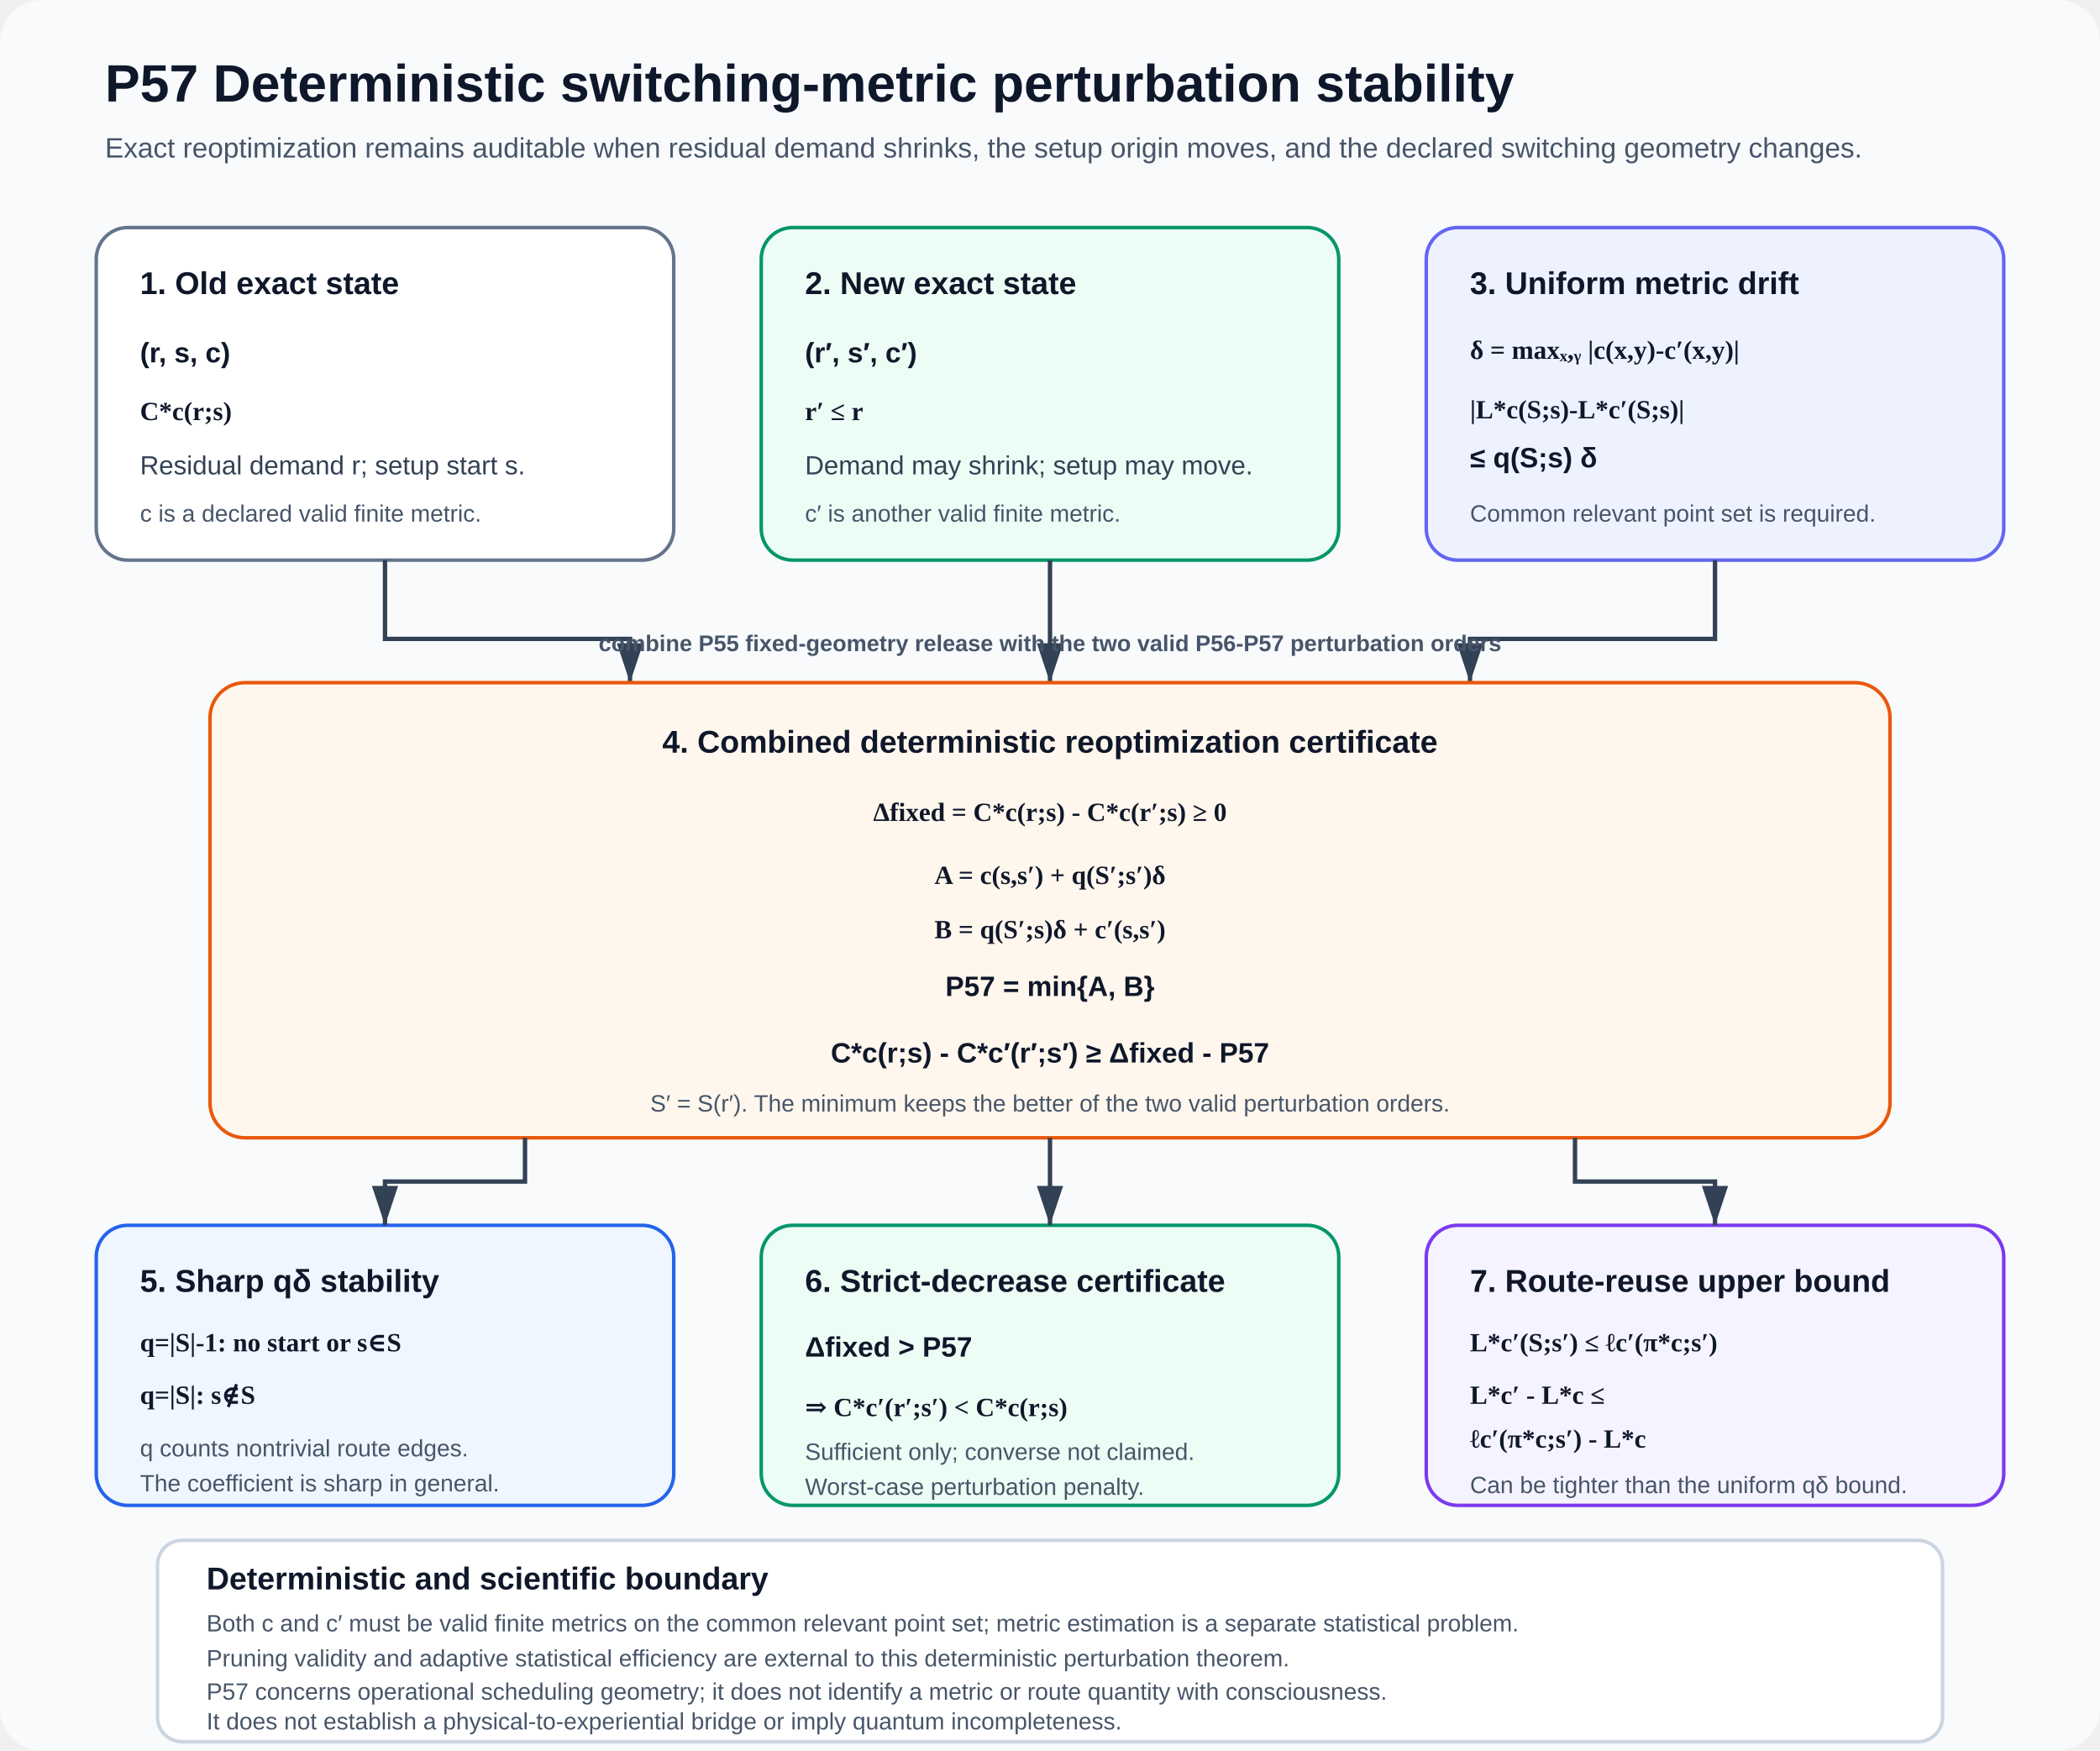
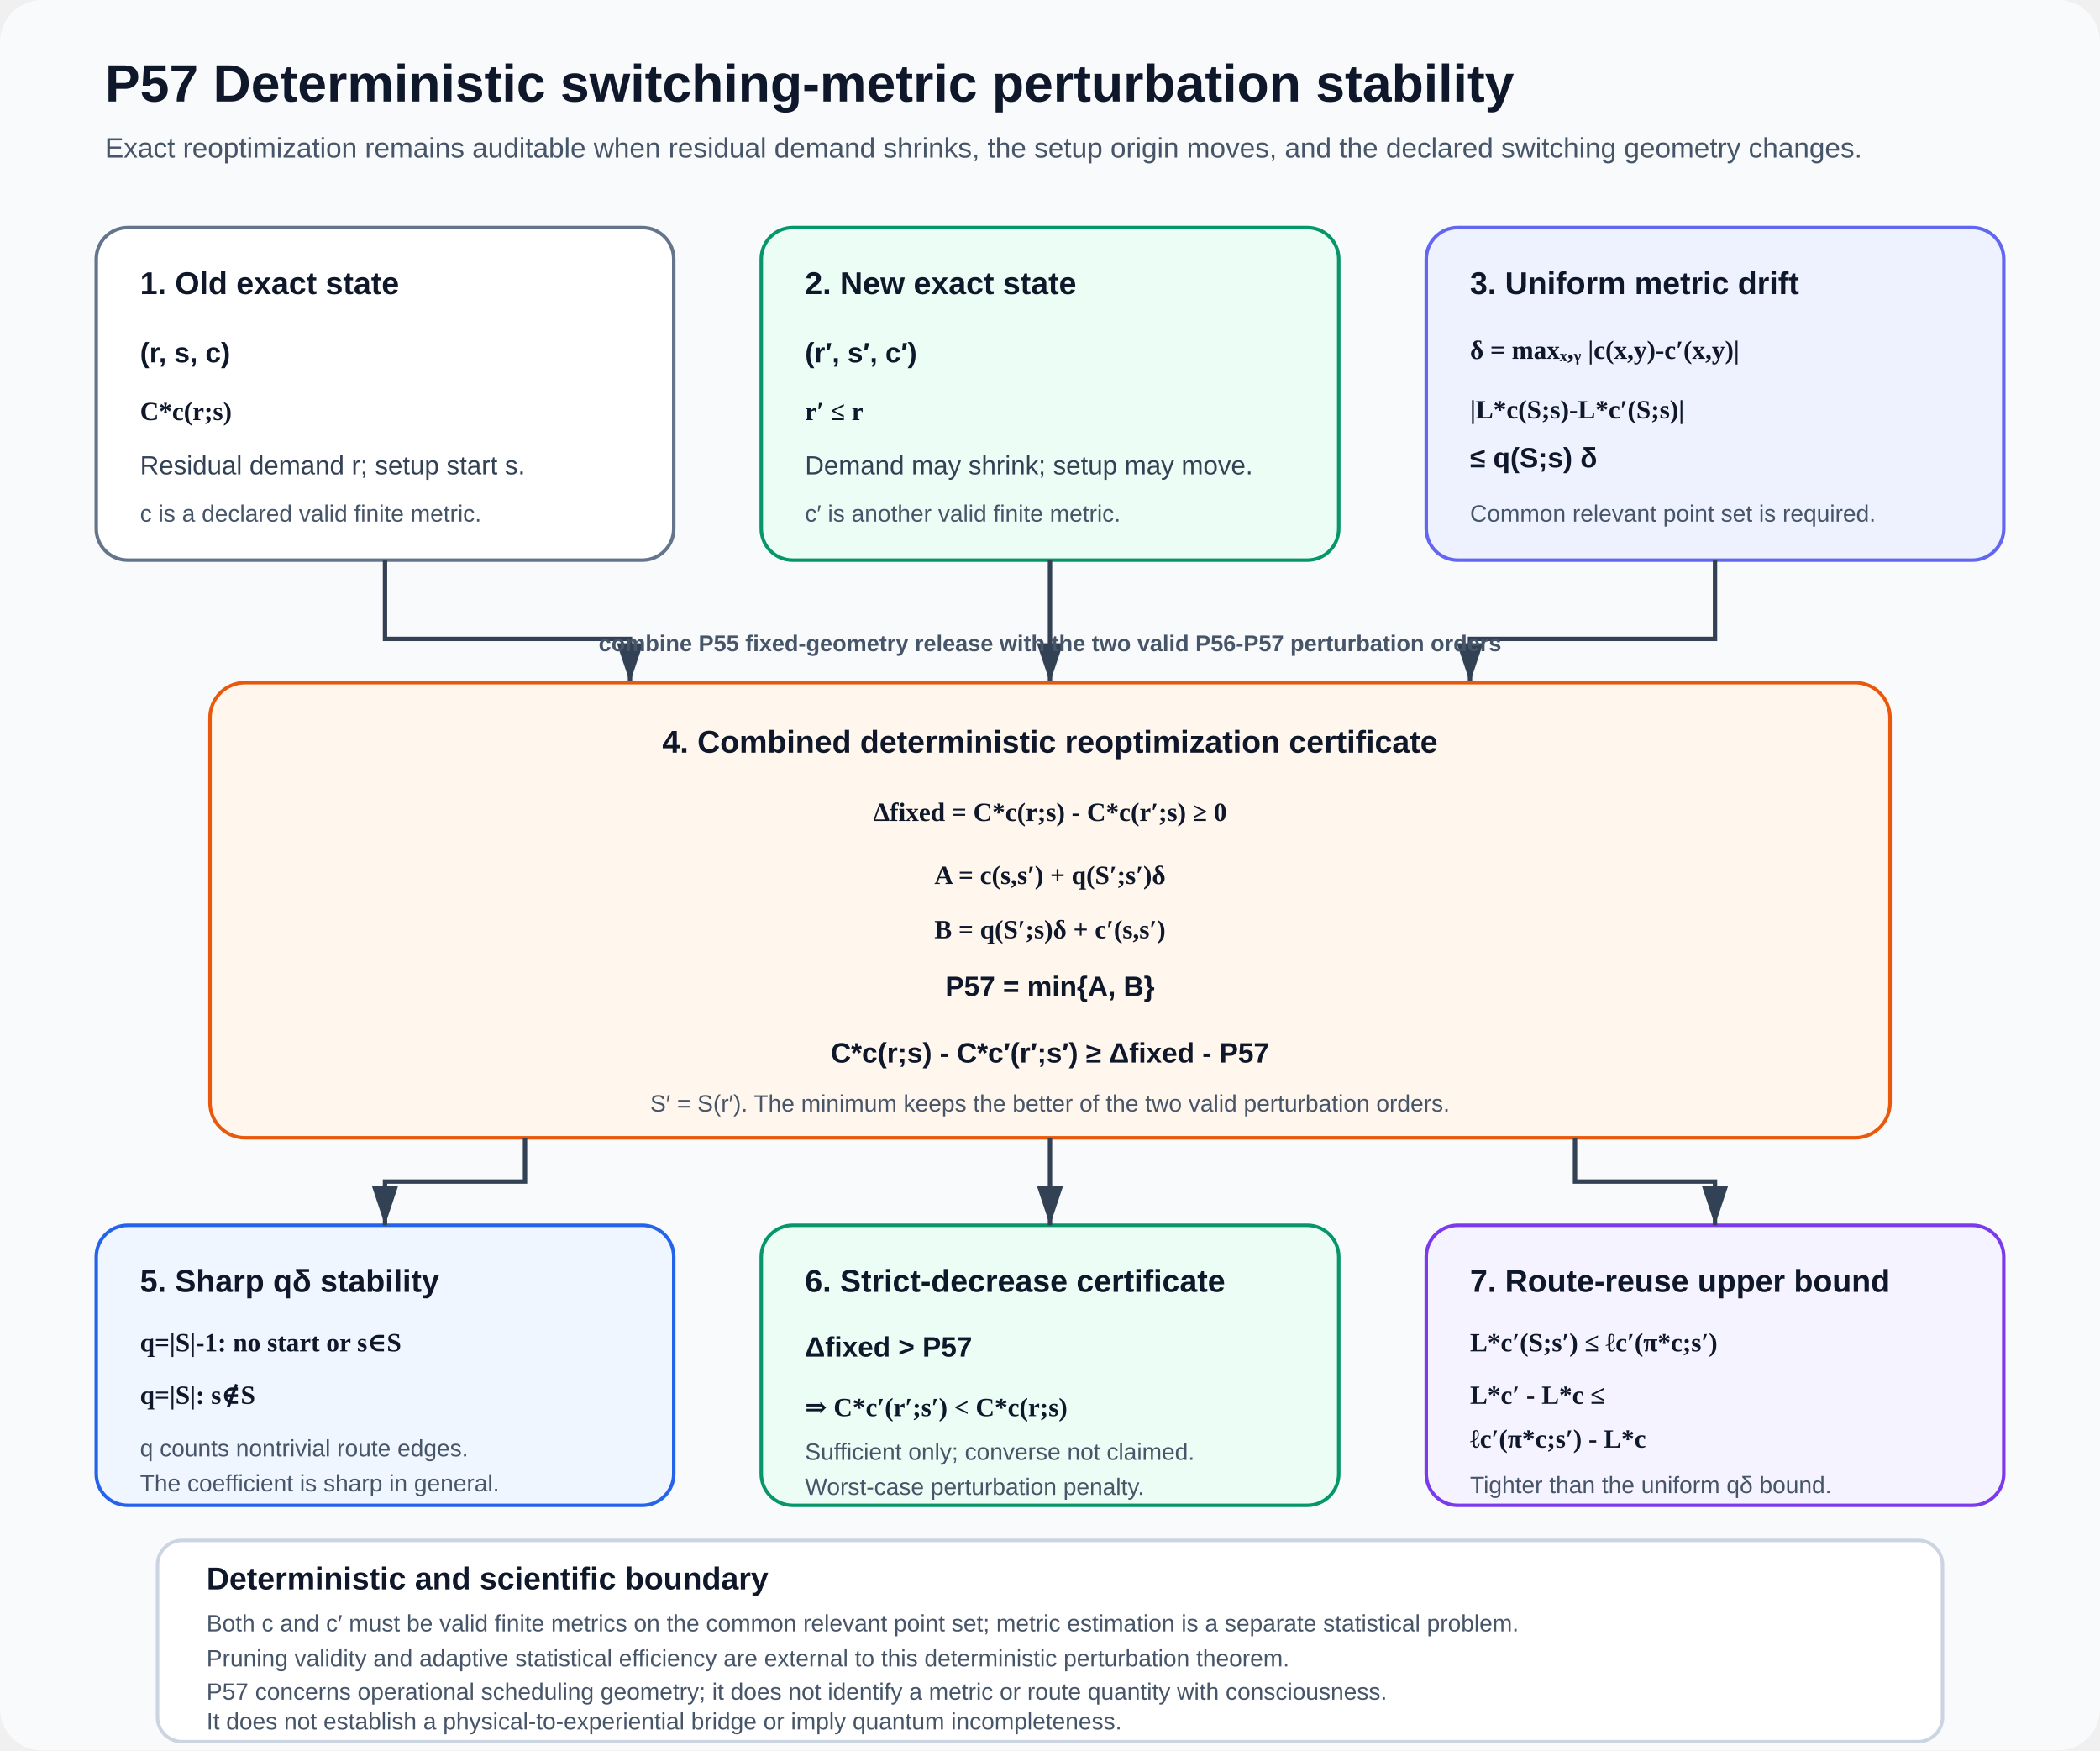
<svg xmlns="http://www.w3.org/2000/svg" width="1200" height="1000" viewBox="0 0 1200 1000" role="img" aria-labelledby="title desc">
  <defs>
    <marker id="arrow" markerWidth="10" markerHeight="10" refX="9" refY="3" orient="auto" markerUnits="strokeWidth">
      <path d="M0,0 L0,6 L9,3 z" fill="#334155" />
    </marker>
    <style>
      .title{font:700 30px Arial,sans-serif;fill:#0f172a}
      .subtitle{font:400 16px Arial,sans-serif;fill:#475569}
      .head{font:700 18px Arial,sans-serif;fill:#0f172a}
      .copy{font:400 15px Arial,sans-serif;fill:#334155}
      .small{font:400 13.5px Arial,sans-serif;fill:#475569}
      .eq{font:600 15px Georgia,'Times New Roman',serif;fill:#0f172a}
      .strong{font:700 16px Arial,sans-serif;fill:#0f172a}
      .route{font:700 13px Arial,sans-serif;fill:#475569}
      .arrow{stroke:#334155;stroke-width:2.5;fill:none;marker-end:url(#arrow)}
    </style>
  </defs>
  <rect width="1200" height="1000" rx="24" fill="#f8fafc" />
  <text x="60" y="58" class="title">P57  Deterministic switching-metric perturbation stability</text>
  <text x="60" y="90" class="subtitle">Exact reoptimization remains auditable when residual demand shrinks, the setup origin moves, and the declared switching geometry changes.</text>
  <g id="block-old" data-x="55" data-y="130" data-w="330" data-h="190">
    <rect x="55" y="130" width="330" height="190" rx="18" fill="#ffffff" stroke="#64748b" stroke-width="2" />
    <text x="80" y="168" class="head">1. Old exact state</text>
    <text x="80" y="207" class="strong">(r, s, c)</text>
    <text x="80" y="240" class="eq">C*c(r;s)</text>
    <text x="80" y="271" class="copy">Residual demand r; setup start s.</text>
    <text x="80" y="298" class="small">c is a declared valid finite metric.</text>
  </g>
  <g id="block-new" data-x="435" data-y="130" data-w="330" data-h="190">
    <rect x="435" y="130" width="330" height="190" rx="18" fill="#ecfdf5" stroke="#059669" stroke-width="2" />
    <text x="460" y="168" class="head">2. New exact state</text>
    <text x="460" y="207" class="strong">(r′, s′, c′)</text>
    <text x="460" y="240" class="eq">r′ ≤ r</text>
    <text x="460" y="271" class="copy">Demand may shrink; setup may move.</text>
    <text x="460" y="298" class="small">c′ is another valid finite metric.</text>
  </g>
  <g id="block-metric" data-x="815" data-y="130" data-w="330" data-h="190">
    <rect x="815" y="130" width="330" height="190" rx="18" fill="#eef2ff" stroke="#6366f1" stroke-width="2" />
    <text x="840" y="168" class="head">3. Uniform metric drift</text>
    <text x="840" y="205" class="eq">δ = maxₓ,ᵧ |c(x,y)-c′(x,y)|</text>
    <text x="840" y="239" class="eq">|L*c(S;s)-L*c′(S;s)|</text>
    <text x="840" y="267" class="strong">≤ q(S;s) δ</text>
    <text x="840" y="298" class="small">Common relevant point set is required.</text>
  </g>
  <path id="arrow-1" class="arrow" d="M220 320 V365 H360 V390" data-source="block-old" data-target="block-combined" />
  <path id="arrow-2" class="arrow" d="M600 320 V390" data-source="block-new" data-target="block-combined" />
  <path id="arrow-3" class="arrow" d="M980 320 V365 H840 V390" data-source="block-metric" data-target="block-combined" />
  <text x="600" y="372" class="route" text-anchor="middle">combine P55 fixed-geometry release with the two valid P56-P57 perturbation orders</text>
  <g id="block-combined" data-x="120" data-y="390" data-w="960" data-h="260">
    <rect x="120" y="390" width="960" height="260" rx="20" fill="#fff7ed" stroke="#ea580c" stroke-width="2" />
    <text x="600" y="430" text-anchor="middle" class="head">4. Combined deterministic reoptimization certificate</text>
    <text x="600" y="469" text-anchor="middle" class="eq">Δfixed = C*c(r;s) - C*c(r′;s) ≥ 0</text>
    <text x="600" y="505" text-anchor="middle" class="eq">A = c(s,s′) + q(S′;s′)δ</text>
    <text x="600" y="536" text-anchor="middle" class="eq">B = q(S′;s)δ + c′(s,s′)</text>
    <text x="600" y="569" text-anchor="middle" class="strong">P57 = min{A, B}</text>
    <text x="600" y="607" text-anchor="middle" class="strong">C*c(r;s) - C*c′(r′;s′) ≥ Δfixed - P57</text>
    <text x="600" y="635" text-anchor="middle" class="small">S′ = S(r′). The minimum keeps the better of the two valid perturbation orders.</text>
  </g>
  <g id="block-q" data-x="55" data-y="700" data-w="330" data-h="160">
    <rect x="55" y="700" width="330" height="160" rx="18" fill="#eff6ff" stroke="#2563eb" stroke-width="2" />
    <text x="80" y="738" class="head">5. Sharp qδ stability</text>
    <text x="80" y="772" class="eq">q=|S|-1: no start or s∈S</text>
    <text x="80" y="802" class="eq">q=|S|: s∉S</text>
    <text x="80" y="832" class="small">q counts nontrivial route edges.</text>
    <text x="80" y="852" class="small">The coefficient is sharp in general.</text>
  </g>
  <g id="block-strict" data-x="435" data-y="700" data-w="330" data-h="160">
    <rect x="435" y="700" width="330" height="160" rx="18" fill="#ecfdf5" stroke="#059669" stroke-width="2" />
    <text x="460" y="738" class="head">6. Strict-decrease certificate</text>
    <text x="460" y="775" class="strong">Δfixed &gt; P57</text>
    <text x="460" y="809" class="eq">⇒ C*c′(r′;s′) &lt; C*c(r;s)</text>
    <text x="460" y="834" class="small">Sufficient only; converse not claimed.</text>
    <text x="460" y="854" class="small">Worst-case perturbation penalty.</text>
  </g>
  <g id="block-reuse" data-x="815" data-y="700" data-w="330" data-h="160">
    <rect x="815" y="700" width="330" height="160" rx="18" fill="#f5f3ff" stroke="#7c3aed" stroke-width="2" />
    <text x="840" y="738" class="head">7. Route-reuse upper bound</text>
    <text x="840" y="772" class="eq">L*c′(S;s′) ≤ ℓc′(π*c;s′)</text>
    <text x="840" y="802" class="eq">L*c′ - L*c ≤</text>
    <text x="840" y="827" class="eq">ℓc′(π*c;s′) - L*c</text>
-     <text x="840" y="853" class="small">Can be tighter than the uniform qδ bound.</text>
+     <text x="840" y="853" class="small">Tighter than the uniform qδ bound.</text>
  </g>
  <path id="arrow-4" class="arrow" d="M300 650 V675 H220 V700" data-source="block-combined" data-target="block-q" />
  <path id="arrow-5" class="arrow" d="M600 650 V700" data-source="block-combined" data-target="block-strict" />
  <path id="arrow-6" class="arrow" d="M900 650 V675 H980 V700" data-source="block-combined" data-target="block-reuse" />
  <g id="block-boundary" data-x="90" data-y="880" data-w="1020" data-h="115">
    <rect x="90" y="880" width="1020" height="115" rx="14" fill="#ffffff" stroke="#cbd5e1" stroke-width="2" />
    <text x="118" y="908" class="head">Deterministic and scientific boundary</text>
    <text x="118" y="932" class="small">Both c and c′ must be valid finite metrics on the common relevant point set; metric estimation is a separate statistical problem.</text>
    <text x="118" y="952" class="small">Pruning validity and adaptive statistical efficiency are external to this deterministic perturbation theorem.</text>
    <text x="118" y="971" class="small">P57 concerns operational scheduling geometry; it does not identify a metric or route quantity with consciousness.</text>
    <text x="118" y="988" class="small">It does not establish a physical-to-experiential bridge or imply quantum incompleteness.</text>
  </g>
</svg>
